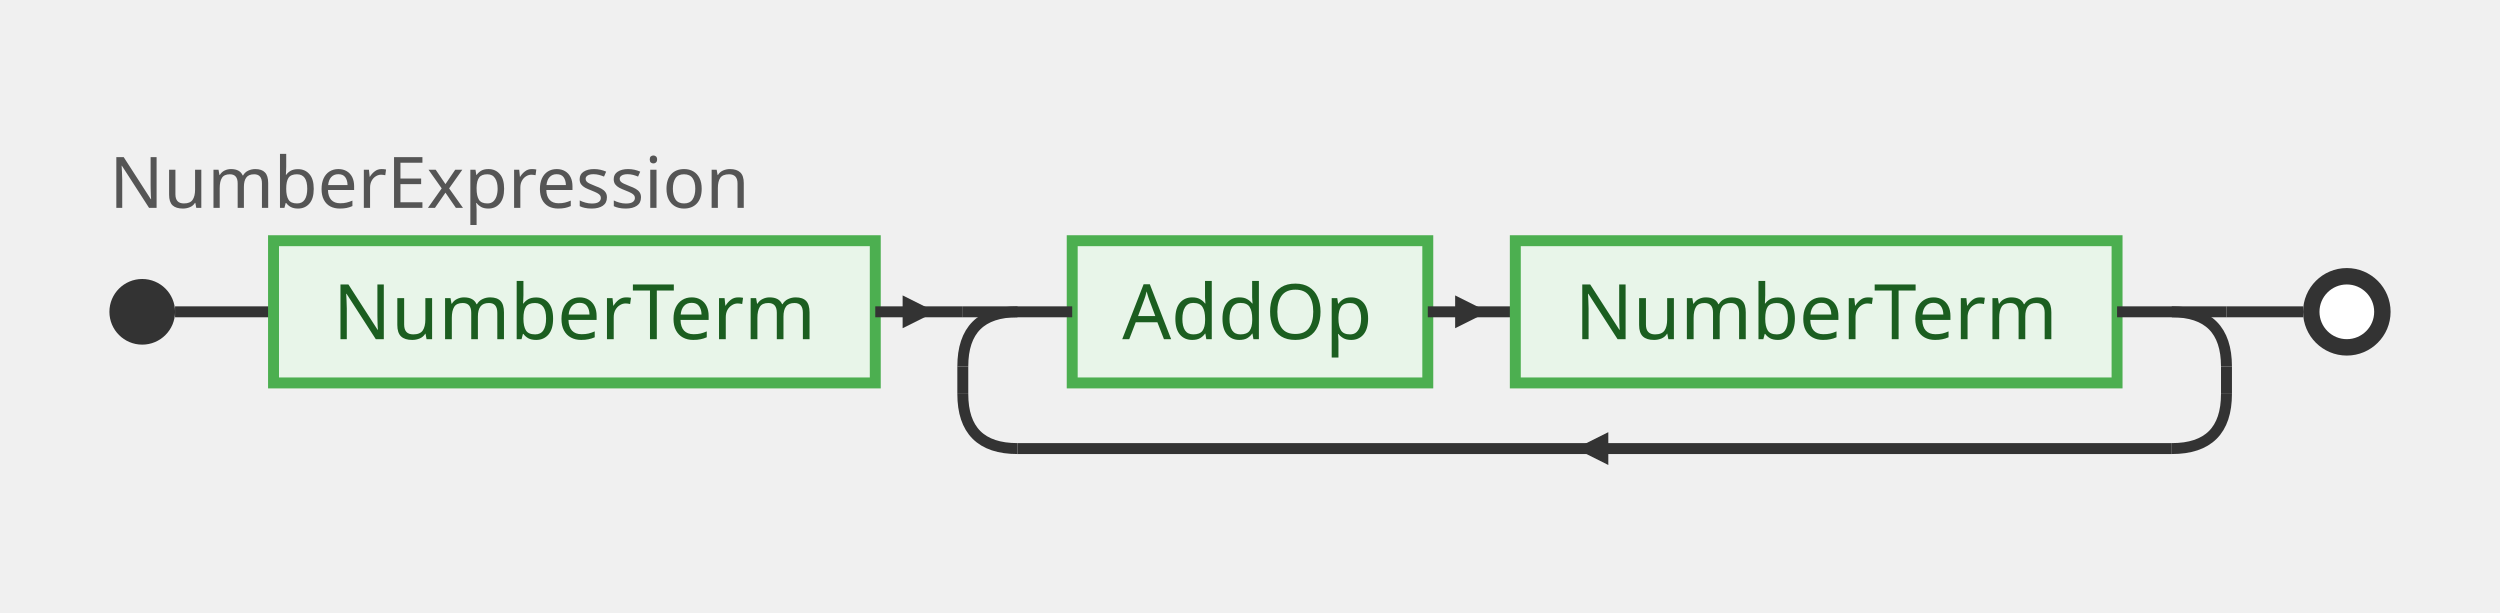
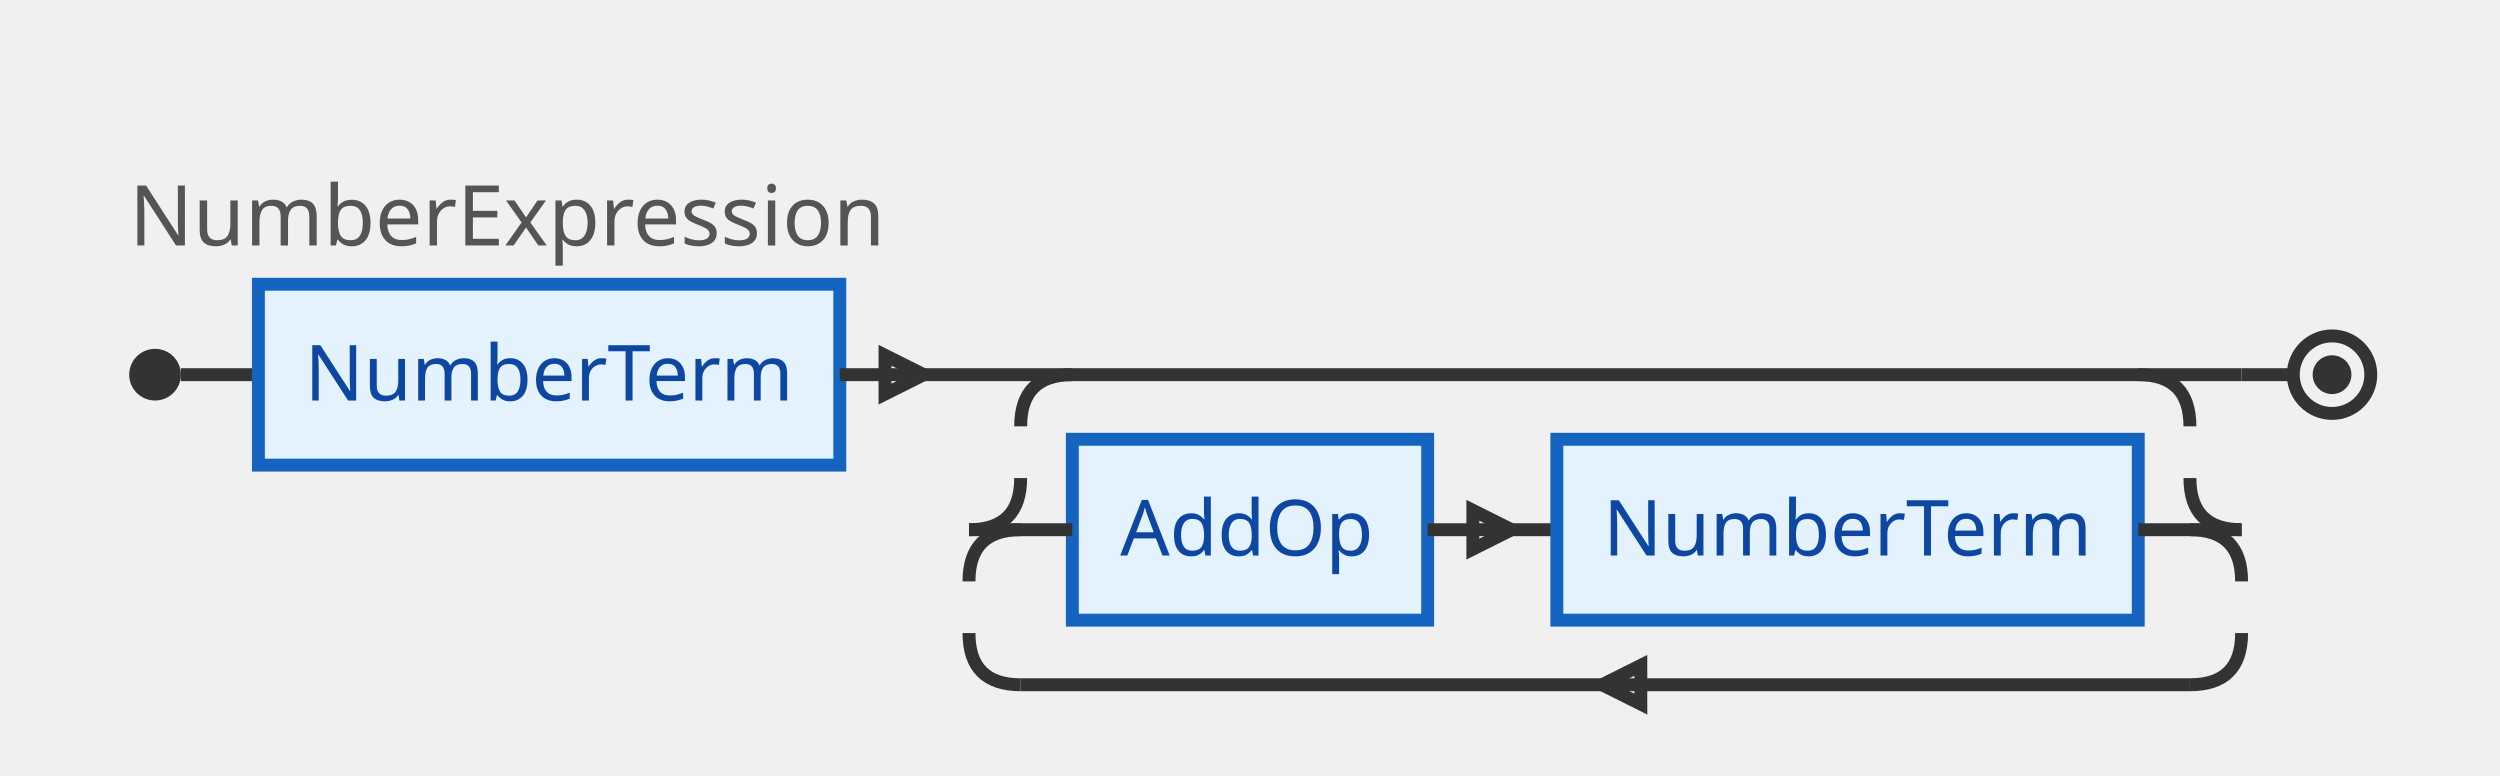
- <svg xmlns="http://www.w3.org/2000/svg" xmlns:xlink="http://www.w3.org/1999/xlink" width="457" height="112">
+ <svg xmlns="http://www.w3.org/2000/svg" width="387" height="120">
  <style>
-   svg { background: white; font-family: sans-serif; }
  .rail { stroke: #333; stroke-width: 2; fill: none; }
-   .arrow { fill: #333; }
-   .terminal-box { fill: #E8F4FD; stroke: #2196F3; stroke-width: 2; rx: 10; ry: 10; }
-   .nonterminal-box { fill: #E8F5E9; stroke: #4CAF50; stroke-width: 2; }
-   .nonterminal-box:hover { fill: #C8E6C9; stroke: #2E7D32; cursor: pointer; }
-   .terminal-text { font-family: monospace; font-size: 14px; fill: #0D47A1; }
-   .nonterminal-text { font-family: sans-serif; font-size: 14px; fill: #1B5E20; }
-   a:hover .nonterminal-text { fill: #1B5E20; text-decoration: underline; }
+   .arrow { stroke: #333; stroke-width: 2; fill: none; }
+   .terminal-box { fill: #e8f5e9; stroke: #2e7d32; stroke-width: 2; }
+   .terminal-text { font-family: monospace; font-size: 12px; fill: #1b5e20; }
+   .nonterminal-box { fill: #e3f2fd; stroke: #1565c0; stroke-width: 2; }
+   .nonterminal-text { font-family: sans-serif; font-size: 12px; fill: #0d47a1; }
  .start-circle { fill: #333; stroke: none; }
-   .end-circle-outer { fill: #333; stroke: none; }
-   .end-circle-inner { fill: white; stroke: none; }
+   .end-circle-outer { fill: none; stroke: #333; stroke-width: 2; }
+   .end-circle-inner { fill: #333; stroke: none; }
+   rect, g { transition: all 0.3s; }
</style>
  <text x="20" y="38" font-size="13" fill="#555" font-family="sans-serif">NumberExpression</text>
-   <circle cx="26" cy="57" r="6" class="start-circle" />
-   <line x1="32" y1="57" x2="50" y2="57" class="rail" />
-   <a xlink:href="#NumberTerm" target="_top">
-     <rect x="50" y="44" width="110" height="26" class="nonterminal-box" />
-     <text x="105" y="62" text-anchor="middle" class="nonterminal-text">NumberTerm</text>
-   </a>
-   <line x1="160" y1="57" x2="176" y2="57" class="rail" />
-   <polygon points="165,54 171,57 165,60" class="arrow" />
-   <a xlink:href="#AddOp" target="_top">
-     <rect x="196" y="44" width="65" height="26" class="nonterminal-box" />
-     <text x="228" y="62" text-anchor="middle" class="nonterminal-text">AddOp</text>
-   </a>
-   <line x1="261" y1="57" x2="277" y2="57" class="rail" />
-   <polygon points="266,54 272,57 266,60" class="arrow" />
-   <a xlink:href="#NumberTerm" target="_top">
-     <rect x="277" y="44" width="110" height="26" class="nonterminal-box" />
-     <text x="332" y="62" text-anchor="middle" class="nonterminal-text">NumberTerm</text>
-   </a>
-   <line x1="176" y1="57" x2="196" y2="57" class="rail" />
-   <line x1="387" y1="57" x2="407" y2="57" class="rail" />
-   <path d="M 186,57 Q 176,57 176,67" class="rail" />
-   <line x1="176" y1="67" x2="176" y2="72" class="rail" />
-   <path d="M 176,72 Q 176,82 186,82" class="rail" />
-   <line x1="186" y1="82" x2="397" y2="82" class="rail" />
-   <polygon points="294,79 288,82 294,85" class="arrow" />
-   <path d="M 397,82 Q 407,82 407,72" class="rail" />
-   <line x1="407" y1="72" x2="407" y2="67" class="rail" />
-   <path d="M 407,67 Q 407,57 397,57" class="rail" />
-   <line x1="407" y1="57" x2="421" y2="57" class="rail" />
-   <circle cx="429" cy="57" r="8" class="end-circle-outer" />
-   <circle cx="429" cy="57" r="5" class="end-circle-inner" />
+   <circle cx="24" cy="58" r="4" class="start-circle" />
+   <line x1="28" y1="58" x2="40" y2="58" class="rail" />
+   <g id="1447689627">
+     <g id="1268066861">
+       <rect x="40" y="44" width="90" height="28" class="nonterminal-box" />
+       <text x="85" y="62" text-anchor="middle" class="nonterminal-text">NumberTerm</text>
+     </g>
+     <line x1="130" y1="58" x2="150" y2="58" class="rail" />
+     <polygon points="137,55 143,58 137,61" class="arrow" />
+     <g id="701141022">
+       <g id="1273765644">
+         <g id="827966648">
+           <rect x="166" y="68" width="55" height="28" class="nonterminal-box" />
+           <text x="193" y="86" text-anchor="middle" class="nonterminal-text">AddOp</text>
+         </g>
+         <line x1="221" y1="82" x2="241" y2="82" class="rail" />
+         <polygon points="228,79 234,82 228,85" class="arrow" />
+         <g id="1938056729">
+           <rect x="241" y="68" width="90" height="28" class="nonterminal-box" />
+           <text x="286" y="86" text-anchor="middle" class="nonterminal-text">NumberTerm</text>
+         </g>
+       </g>
+       <line x1="150" y1="58" x2="347" y2="58" class="rail" />
+       <path d="M166,58 Q158,58 158,66" class="rail" fill="none" />
+       <path d="M158,74 Q158,82 150,82" class="rail" fill="none" />
+       <line x1="150" y1="82" x2="166" y2="82" class="rail" />
+       <line x1="331" y1="82" x2="347" y2="82" class="rail" />
+       <path d="M347,82 Q339,82 339,74" class="rail" fill="none" />
+       <path d="M339,66 Q339,58 331,58" class="rail" fill="none" />
+       <path d="M339,82 Q347,82 347,90" class="rail" fill="none" />
+       <path d="M347,98 Q347,106 339,106" class="rail" fill="none" />
+       <line x1="158" y1="106" x2="339" y2="106" class="rail" />
+       <polygon points="254,103 248,106 254,109" class="arrow" />
+       <path d="M158,106 Q150,106 150,98" class="rail" fill="none" />
+       <path d="M150,90 Q150,82 158,82" class="rail" fill="none" />
+     </g>
+   </g>
+   <line x1="347" y1="58" x2="355" y2="58" class="rail" />
+   <circle cx="361" cy="58" r="6" class="end-circle-outer" />
+   <circle cx="361" cy="58" r="3" class="end-circle-inner" />
</svg>
